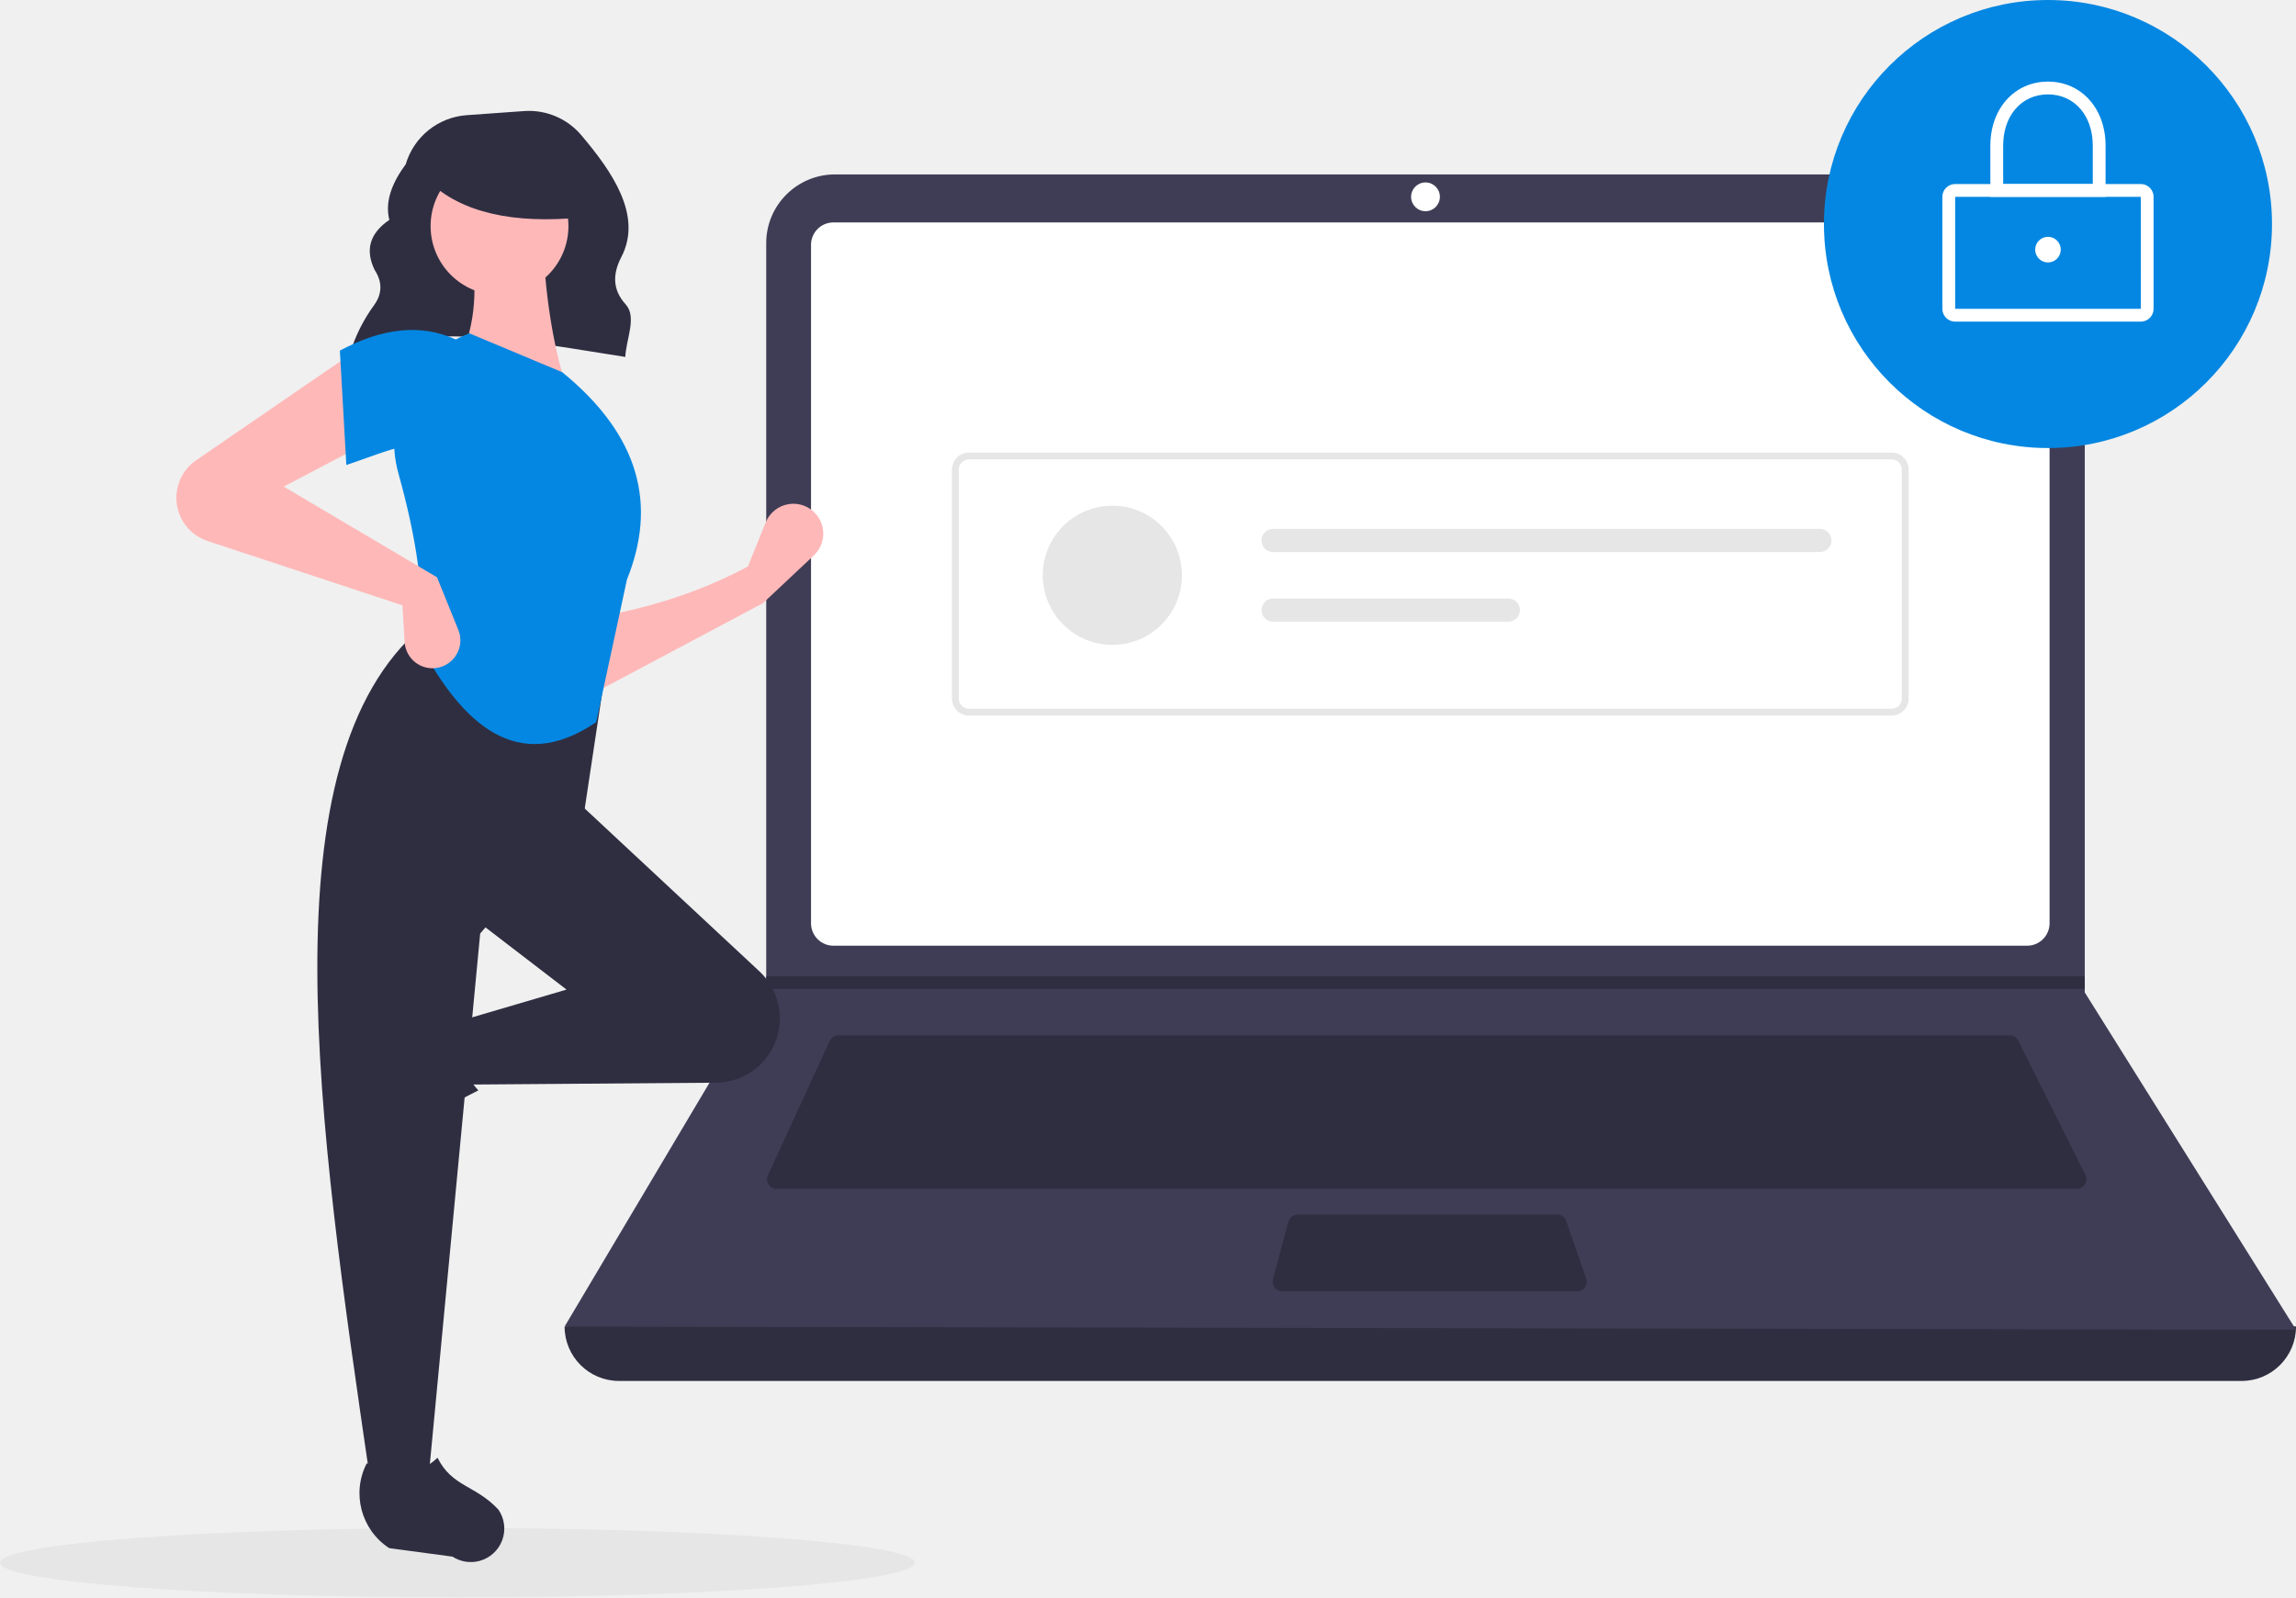
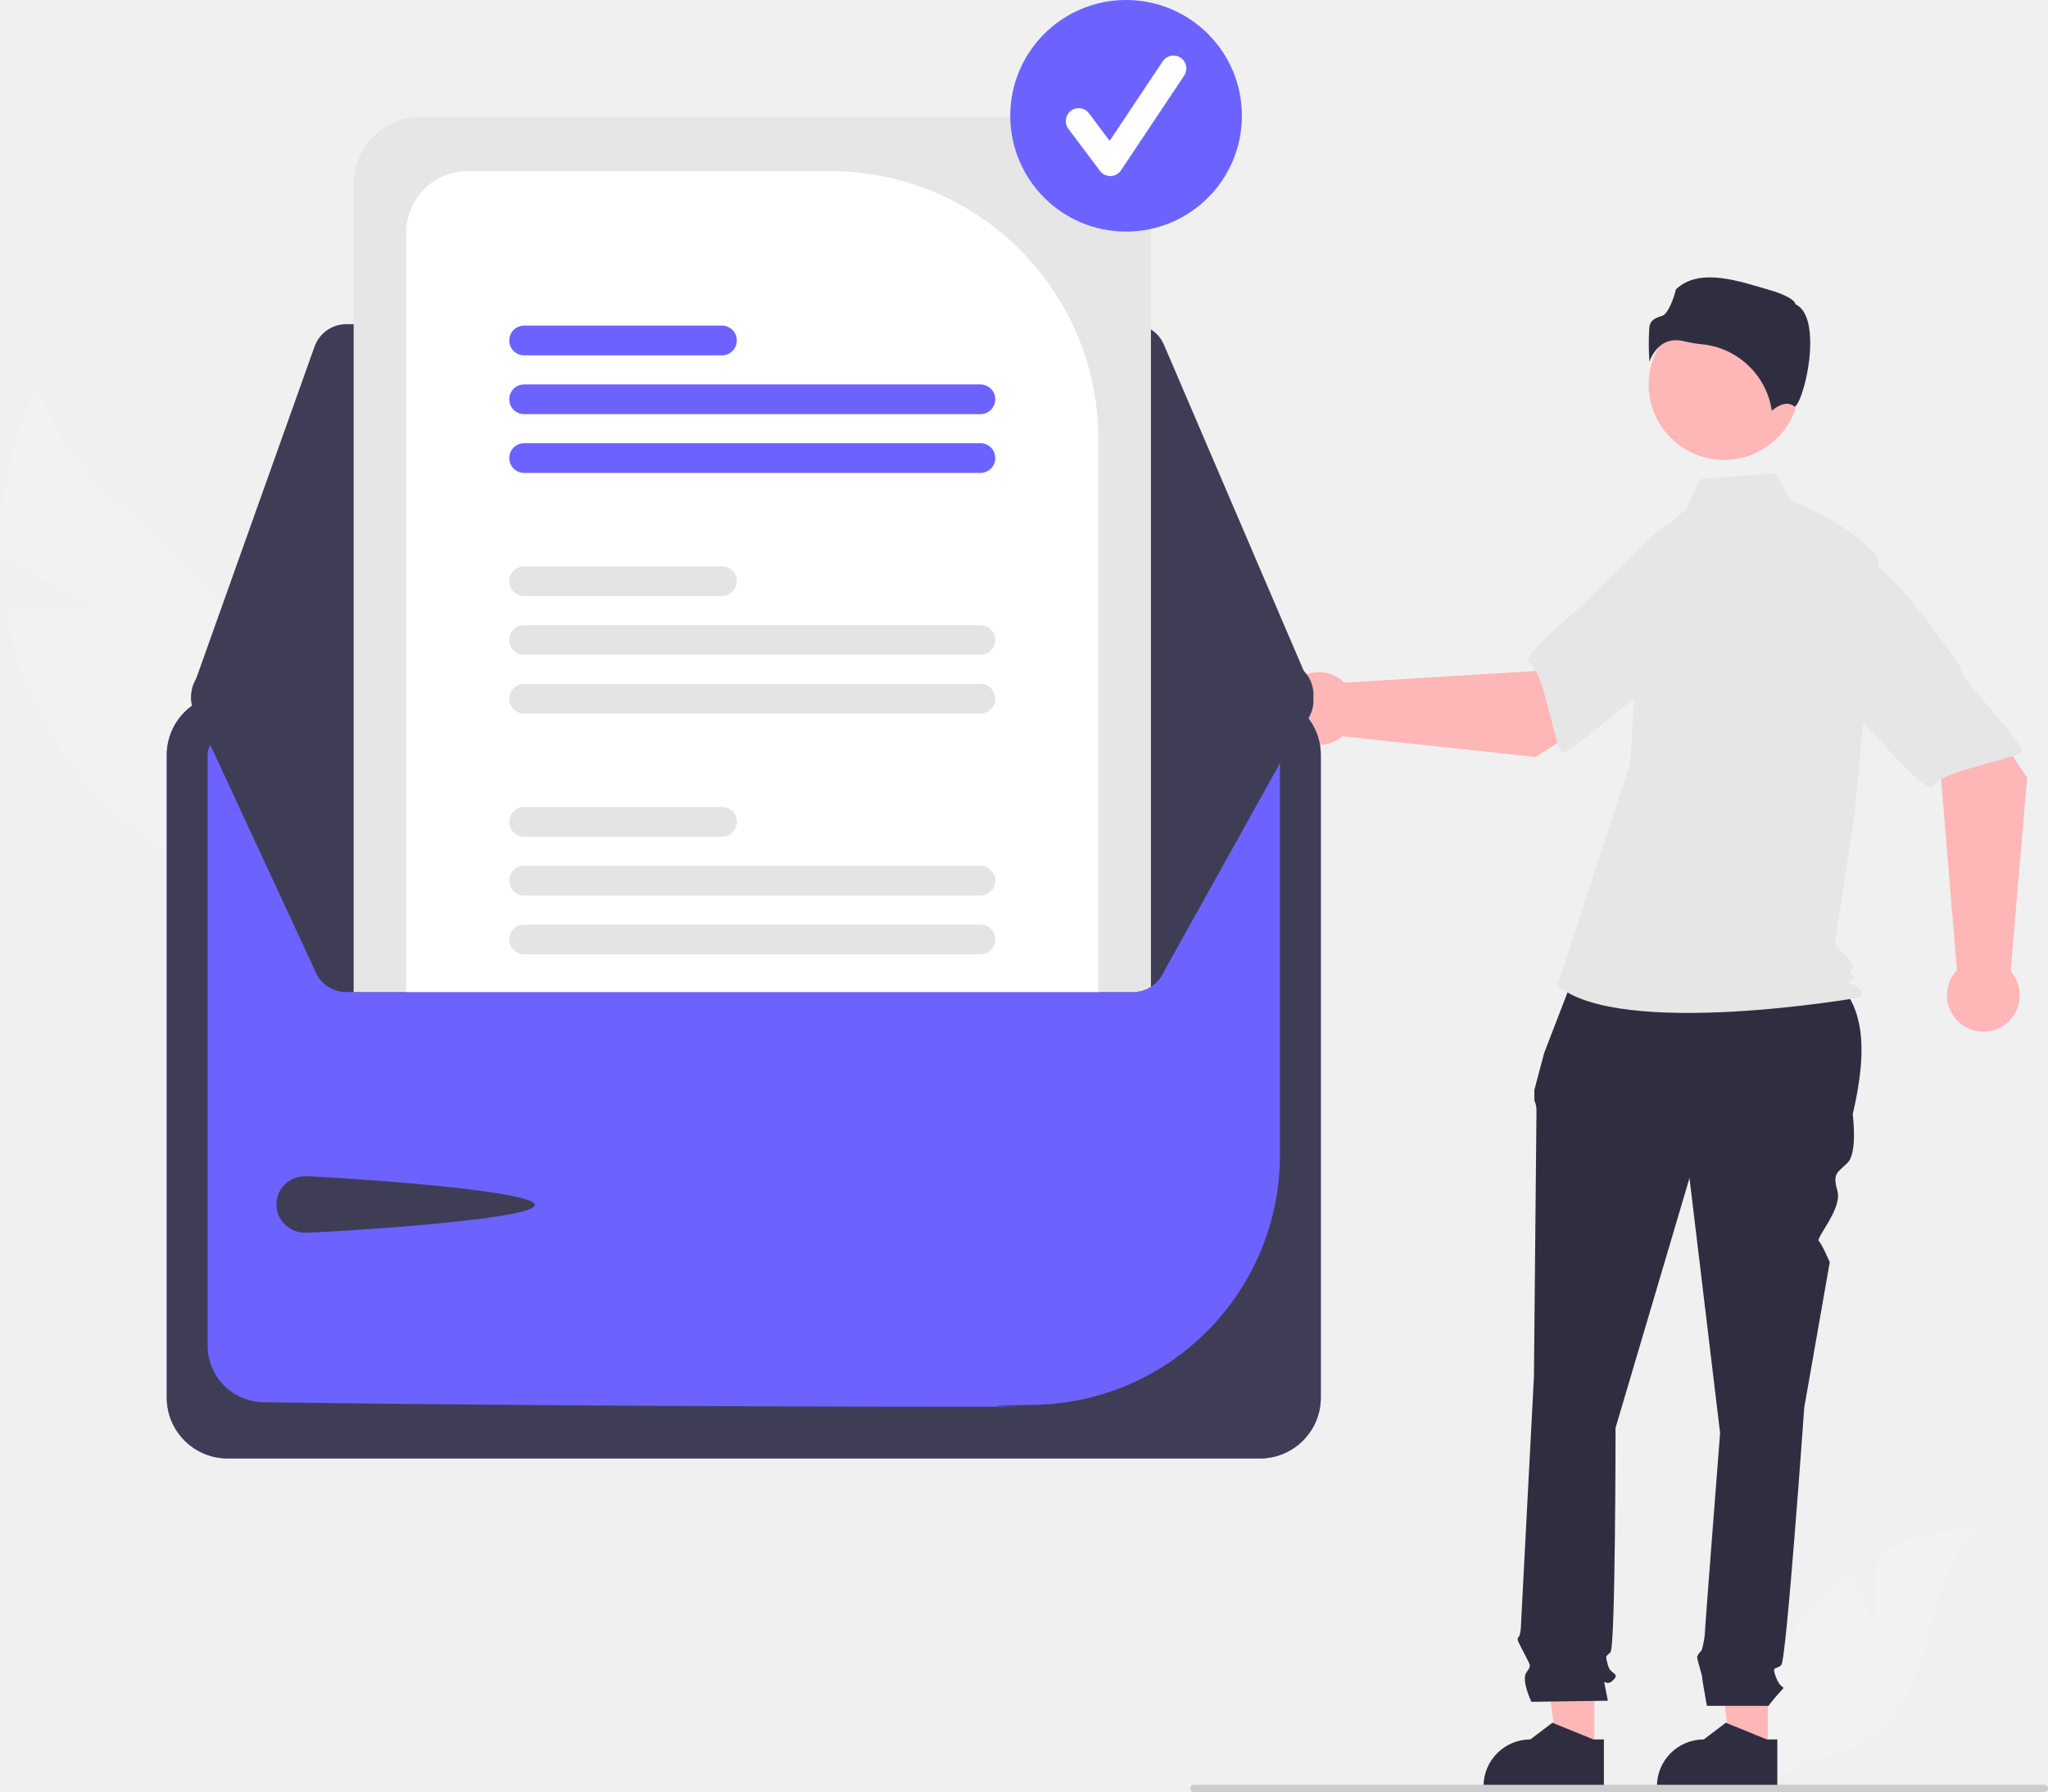
- <svg xmlns="http://www.w3.org/2000/svg" data-name="Layer 1" width="793" height="551.732" viewBox="0 0 793 551.732">
-   <ellipse cx="158" cy="539.732" rx="158" ry="12" fill="#e6e6e6" />
-   <path d="M324.272,296.554c27.497-11.695,61.744-4.285,95.191.858.311-6.228,4.084-13.808.132-18.153-4.801-5.279-4.359-10.825-1.47-16.404,7.388-14.265-3.197-29.444-13.884-42.065a23.669,23.669,0,0,0-19.755-8.292l-19.797,1.414A23.709,23.709,0,0,0,343.635,230.859v0c-4.727,6.429-7.257,12.841-5.664,19.219-7.081,4.839-8.27,10.68-5.089,17.264,2.698,4.146,2.669,8.182-.123,12.106a55.891,55.891,0,0,0-8.31,16.506Z" transform="translate(-203.5 -174.1342)" fill="#2f2e41" />
-   <path d="M977.709,651.097H417.291A18.791,18.791,0,0,1,398.5,632.306h0q304.727-35.415,598,0h0A18.791,18.791,0,0,1,977.709,651.097Z" transform="translate(-203.5 -174.1342)" fill="#2f2e41" />
-   <path d="M996.5,633.412l-598-1.105,69.306-116.616.332-.553V258.131a23.752,23.752,0,0,1,23.754-23.754H899.792a23.752,23.752,0,0,1,23.754,23.754V516.906Z" transform="translate(-203.5 -174.1342)" fill="#3f3d56" />
-   <path d="M491.35,250.957a7.746,7.746,0,0,0-7.738,7.738V493.031a7.747,7.747,0,0,0,7.738,7.738H903.65a7.747,7.747,0,0,0,7.738-7.738V258.694a7.747,7.747,0,0,0-7.738-7.738Z" transform="translate(-203.5 -174.1342)" fill="#fff" />
-   <path d="M493.078,531.718a3.325,3.325,0,0,0-3.013,1.93l-21.355,46.425a3.316,3.316,0,0,0,3.012,4.702H920.814a3.316,3.316,0,0,0,2.965-4.799L900.567,533.551a3.299,3.299,0,0,0-2.965-1.833Z" transform="translate(-203.5 -174.1342)" fill="#2f2e41" />
-   <circle cx="492.342" cy="67.98" r="4.974" fill="#fff" />
-   <path d="M651.7,593.619a3.321,3.321,0,0,0-3.202,2.454l-5.357,19.896a3.316,3.316,0,0,0,3.202,4.179h101.874a3.315,3.315,0,0,0,3.133-4.401l-6.887-19.896a3.318,3.318,0,0,0-3.134-2.231Z" transform="translate(-203.5 -174.1342)" fill="#2f2e41" />
-   <polygon points="720.046 337.135 720.046 341.556 264.306 341.556 264.649 341.004 264.649 337.135 720.046 337.135" fill="#2f2e41" />
-   <circle cx="707.335" cy="77.375" r="77.375" fill="#0487e2" />
-   <path d="M942.89,285.223H878.779a4.426,4.426,0,0,1-4.421-4.421V242.114a4.426,4.426,0,0,1,4.421-4.421H942.89a4.426,4.426,0,0,1,4.421,4.421v38.688A4.426,4.426,0,0,1,942.89,285.223Zm-64.111-43.109v38.688h64.114L942.89,242.114Z" transform="translate(-203.5 -174.1342)" fill="#fff" />
-   <path d="M930.731,242.114h-39.793V224.428c0-12.81,8.368-22.107,19.896-22.107s19.896,9.297,19.896,22.107Zm-35.372-4.421h30.95V224.428c0-10.413-6.363-17.686-15.475-17.686s-15.475,7.273-15.475,17.686Z" transform="translate(-203.5 -174.1342)" fill="#fff" />
-   <circle cx="707.335" cy="86.218" r="4.421" fill="#fff" />
-   <path d="M856.82,421.284H538.18a5.908,5.908,0,0,1-5.901-5.901V336.342a5.908,5.908,0,0,1,5.901-5.901H856.82a5.908,5.908,0,0,1,5.901,5.901V415.383A5.908,5.908,0,0,1,856.82,421.284Zm-318.64-88.482a3.544,3.544,0,0,0-3.54,3.54V415.383a3.544,3.544,0,0,0,3.54,3.54H856.82a3.544,3.544,0,0,0,3.54-3.54V336.342a3.544,3.544,0,0,0-3.54-3.54Z" transform="translate(-203.5 -174.1342)" fill="#e6e6e6" />
-   <circle cx="384.19" cy="198.695" r="24.036" fill="#e6e6e6" />
-   <path d="M643.203,356.805a4.006,4.006,0,1,0,0,8.012H832.061a4.006,4.006,0,0,0,0-8.012Z" transform="translate(-203.5 -174.1342)" fill="#e6e6e6" />
-   <path d="M643.203,380.842a4.006,4.006,0,1,0,0,8.012H724.469a4.006,4.006,0,1,0,0-8.012Z" transform="translate(-203.5 -174.1342)" fill="#e6e6e6" />
-   <path d="M467.022,382.462,408.119,413.778l-.746-26.096c19.226-3.209,37.517-8.797,54.429-17.895l6.16-15.22a10.318,10.318,0,0,1,17.536-2.678l0,0a10.318,10.318,0,0,1-.908,14.069Z" transform="translate(-203.5 -174.1342)" fill="#ffb8b8" />
-   <path d="M323.098,563.267v0a11.574,11.574,0,0,1,1.469-9.363l12.939-19.858a22.612,22.612,0,0,1,29.335-7.739h0c-5.438,9.256-4.68,17.377,1.878,24.434a117.631,117.631,0,0,0-27.936,19.045A11.574,11.574,0,0,1,323.098,563.267Z" transform="translate(-203.5 -174.1342)" fill="#2f2e41" />
-   <path d="M469.705,537.303l0,0a22.203,22.203,0,0,1-18.871,10.779l-85.96.651-3.728-21.623,38.026-11.184-32.061-24.605L402.154,450.313l63.65,59.324A22.203,22.203,0,0,1,469.705,537.303Z" transform="translate(-203.5 -174.1342)" fill="#2f2e41" />
-   <path d="M351.453,685.179H331.321c-18.075-123.898-36.474-248.142,17.895-294.515l64.122,10.439L405.136,455.532l-35.789,41.008Z" transform="translate(-203.5 -174.1342)" fill="#2f2e41" />
-   <path d="M369.149,713.246h0a11.574,11.574,0,0,1-9.363-1.469l-21.859-2.938a22.612,22.612,0,0,1-7.741-29.335v0c9.257,5.437,17.377,4.679,24.434-1.879,4.986,10.067,13.201,9.453,21.047,17.935A11.574,11.574,0,0,1,369.149,713.246Z" transform="translate(-203.5 -174.1342)" fill="#2f2e41" />
-   <path d="M399.172,307.902l-37.28-8.947c6.192-12.674,6.702-26.776,3.728-41.754l25.351-.746C391.764,275.08,394.167,292.481,399.172,307.902Z" transform="translate(-203.5 -174.1342)" fill="#ffb8b8" />
-   <path d="M409.418,423.552c-27.139,18.493-46.314.633-60.947-26.923,2.033-16.862-1.259-37.041-7.357-58.966a40.138,40.138,0,0,1,24.506-48.401h0l32.061,13.421c27.224,22.19,32.582,46.227,22.368,71.578Z" transform="translate(-203.5 -174.1342)" fill="#0487e2" />
-   <path d="M331.321,326.542,301.497,342.2l52.938,31.316,7.366,18.17a9.637,9.637,0,0,1-5.789,12.731h0a9.637,9.637,0,0,1-12.762-8.544l-.745-12.663-67.284-22.204a15.733,15.733,0,0,1-9.873-9.611v0a15.733,15.733,0,0,1,5.903-18.303l54.105-37.118Z" transform="translate(-203.5 -174.1342)" fill="#ffb8b8" />
-   <path d="M361.146,329.524c-12.439-5.451-23.749.47-38.026,5.219l-2.237-39.517c14.176-7.556,27.692-9.593,40.263-3.728Z" transform="translate(-203.5 -174.1342)" fill="#0487e2" />
-   <circle cx="172.525" cy="78.093" r="23.802" fill="#ffb8b8" />
-   <path d="M404.5,249.224c-23.566,2.308-41.523-1.546-53-12.52v-8.838h51Z" transform="translate(-203.5 -174.1342)" fill="#2f2e41" />
+ <svg xmlns="http://www.w3.org/2000/svg" data-name="Layer 1" width="674.818" height="590.599" viewBox="0 0 674.818 590.599">
+   <path d="M295.152,355.959l-32.538-18.327a120.491,120.491,0,0,1,12.684-56.569c7.502,34.049,46.981,50.248,65.197,79.977a72.476,72.476,0,0,1,5.884,62.544l2.14,26.399a121.447,121.447,0,0,1-76.249-67.278,117.31,117.31,0,0,1-8.138-28.282C279.302,356.037,295.152,355.959,295.152,355.959Z" transform="translate(-262.5909 -154.7007)" fill="#f2f2f2" />
+   <path d="M880.078,689.371l.998-22.434a72.455,72.455,0,0,1,33.796-8.555c-16.231,13.27-14.203,38.851-25.208,56.697a43.582,43.582,0,0,1-31.959,20.14l-13.583,8.316A73.03,73.03,0,0,1,859.514,684.356a70.543,70.543,0,0,1,12.964-12.046C875.732,680.888,880.078,689.371,880.078,689.371Z" transform="translate(-262.5909 -154.7007)" fill="#f2f2f2" />
+   <polygon points="582.489 577.289 570.189 577.288 564.338 529.848 582.491 529.849 582.489 577.289" fill="#ffb6b6" />
+   <path d="M848.216,743.912l-39.658-.001v-.502a15.437,15.437,0,0,1,15.436-15.436h.001l7.244-5.496,13.516,5.497,3.462 0Z" transform="translate(-262.5909 -154.7007)" fill="#2f2e41" />
+   <polygon points="525.348 577.289 513.049 577.288 507.198 529.848 525.351 529.849 525.348 577.289" fill="#ffb6b6" />
+   <path d="M791.076,743.912l-39.658-.001v-.502a15.437,15.437,0,0,1,15.436-15.436h.001l7.244-5.496,13.516,5.497,3.462 0Z" transform="translate(-262.5909 -154.7007)" fill="#2f2e41" />
+   <path d="M782.615,472.631l80,2c15.194,8.252,15.424,26.114,10.446,47.32,0,0,1.681,12.604-1.681,15.966s-5.042,3.361-3.361,9.243-7.199,15.489-6.12,16.568,3.599,6.961,3.599,6.961l-8.403,47.897s-5.882,83.19-7.563,84.87-3.361,0-1.681,4.201,3.361,2.521,1.681,4.201a61.888,61.888,0,0,0-4.201,5.042h-20.316s-1.532-8.403-1.532-9.243-1.681-5.882-1.681-6.722,1.485-2.326,1.485-2.326a27.645,27.645,0,0,0,1.035-5.237c0-1.681,5.042-66.384,5.042-66.384l-10.084-84.03-24.369,82.349s0,72.266-1.681,73.946-1.681.84-.84,4.201,4.201,2.521,1.681,5.042-3.361-1.681-2.521,2.521l.84,4.202-25.209.361s-3.361-7.083-1.681-9.604,1.58-1.833-.471-5.958-2.891-4.966-2.05-5.806.84-5.31.84-5.31l4.201-80.401s.84-84.87.84-87.391a8.382,8.382,0,0,0-.698-3.78v-3.422l3.219-12.125Z" transform="translate(-262.5909 -154.7007)" fill="#2f2e41" />
+   <circle cx="568.082" cy="126.726" r="24.856" fill="#ffb6b6" />
+   <path d="M818.244,322.712c-5.355,3.184-8.558,9.033-10.397,14.985a142.008,142.008,0,0,0-6.102,33.929l-1.942,34.475-24.055,73.408c20.847,17.64,99.209,4.009,99.209,4.009s2.405-.802,0-3.207-4.747-.274-2.342-2.68.747.274-.055-2.131,0-.802.802-1.604-6.207-8.018-6.207-8.018L873.57,423.741l8.018-84.993c-9.622-12.027-28.973-19.117-28.973-19.117l-5-9-25,2Z" transform="translate(-262.5909 -154.7007)" fill="#e6e6e6" />
+   <path d="M814.835,266.839a11.746,11.746,0,0,1,2.85.374,40.565,40.565,0,0,0,5.579.936,25.852,25.852,0,0,1,23.148,21.928c1.444-1.259,4.731-3.576,7.425-1.423h0c.041.034.065.052.16.007,1.789-.849,4.965-11.295,5.061-20.493.051-4.882-.718-11.116-4.666-13.09l-.208-.104-.055-.226c-.264-1.098-3.211-2.973-8.333-4.432-9.309-2.651-23.184-7.816-30.998-.215-.591,2.562-2.515,8.046-4.458,8.668-2.152.688-4.01,1.282-4.303,3.921a80.91,80.91,0,0,0,.053,11.279,11.519,11.519,0,0,1,4.092-5.749A8.111,8.111,0,0,1,814.835,266.839Z" transform="translate(-262.5909 -154.7007)" fill="#2f2e41" />
+   <path d="M768.57,404.182l40.603-26.003-20.451-27.185-20.194,24.84-62.919,3.859a11.991,11.991,0,1,0-.671,17.671Z" transform="translate(-262.5909 -154.7007)" fill="#ffb6b6" />
+   <path d="M846.858,341.883c2.357,14.262-42.146,41.495-42.146,41.495-.001-3.347-26.562,21.923-27.761,19.147-3.407-7.89-5.803-26.579-10.564-29.57-2.723-1.711,16.399-17.781,16.399-17.781s10.01-10.084,23.145-22.803a30.644,30.644,0,0,1,28.382-8.296S844.502,327.622,846.858,341.883Z" transform="translate(-262.5909 -154.7007)" fill="#e6e6e6" />
+   <path d="M930.548,411.008l-26.857-40.043-26.746,21.022,25.262,19.663,5.19,62.823a11.991,11.991,0,1,0,17.681.297Z" transform="translate(-262.5909 -154.7007)" fill="#ffb6b6" />
+   <path d="M866.605,334.056c14.209-2.658,42.378,41.258,42.378,41.258-3.347.072,22.481,26.092,19.731,27.349-7.816,3.574-26.45,6.365-29.34,11.188-1.653,2.759-18.124-16.019-18.124-16.019s-10.294-9.794-23.288-22.657a30.644,30.644,0,0,1-8.895-28.2S852.397,336.714,866.605,334.056Z" transform="translate(-262.5909 -154.7007)" fill="#e6e6e6" />
+   <path d="M937.409,744.109a1.186,1.186,0,0,1-1.19,1.19h-280.29a1.19,1.19,0,1,1,0-2.38h280.29A1.187,1.187,0,0,1,937.409,744.109Z" transform="translate(-262.5909 -154.7007)" fill="#ccc" />
+   <path d="M677.753,383.493H337.583a20.068,20.068,0,0,0-20.046,20.046V615.327a20.069,20.069,0,0,0,20.046,20.046H677.752a20.069,20.069,0,0,0,20.046-20.046V403.539A20.068,20.068,0,0,0,677.753,383.493Z" transform="translate(-262.5909 -154.7007)" fill="#6c63ff" />
+   <path d="M677.753,383.493H337.583a20.068,20.068,0,0,0-20.046,20.046V615.327a20.069,20.069,0,0,0,20.046,20.046H677.752a20.069,20.069,0,0,0,20.046-20.046V403.539A20.068,20.068,0,0,0,677.753,383.493Zm6.578,152.13A82.406,82.406,0,0,1,603.313,617.707c-34.516.449,19.098.625-22.532.625-95.193,0-194.452-.91-231.487-1.499A18.675,18.675,0,0,1,331.004,598.233V403.554a6.601,6.601,0,0,1,6.577-6.593H677.739a6.6,6.6,0,0,1,6.592,6.576Z" transform="translate(-262.5909 -154.7007)" fill="#3f3d56" />
+   <path d="M635.878,261.538H376.704a11.139,11.139,0,0,0-10.471,7.384l-40.028,112.3a11.117,11.117,0,0,0,10.455,14.849l347.595.617h.015a11.116,11.116,0,0,0,10.217-15.495l-.606.259.606-.259-48.393-112.917A11.103,11.103,0,0,0,635.878,261.538Z" transform="translate(-262.5909 -154.7007)" fill="#3f3d56" />
+   <path d="M695.389,383.631a11.146,11.146,0,0,1-.9,4.38l-48.39,86.92a11.147,11.147,0,0,1-10.22,6.73h-259.17a11.147,11.147,0,0,1-10.48-7.38l-40.02-86.3a11.109,11.109,0,0,1,6.74-14.2,10.937,10.937,0,0,1,3.71-.65l42.46-.08,17.33-.03,228.04-.4,17.34-.03,42.43-.08h.01A11.122,11.122,0,0,1,695.389,383.631Z" transform="translate(-262.5909 -154.7007)" fill="#3f3d56" />
+   <path d="M363.084,542.358c5.139,0,75.714,4.313,75.714,9.453s-70.575,9.159-75.714,9.159a9.306,9.306,0,1,1,0-18.611Z" transform="translate(-262.5909 -154.7007)" fill="#3f3d56" />
+   <path d="M619.739,193.221h-218.53a22.116,22.116,0,0,0-22.09,22.09v266.35h256.76a10.977,10.977,0,0,0,5.95-1.73v-264.62A22.116,22.116,0,0,0,619.739,193.221Z" transform="translate(-262.5909 -154.7007)" fill="#e6e6e6" />
+   <path d="M536.329,211.131h-119.76a20.14,20.14,0,0,0-20.12,20.11v250.42h228.04v-182.37A88.262,88.262,0,0,0,536.329,211.131Z" transform="translate(-262.5909 -154.7007)" fill="#fff" />
+   <path d="M585.639,459.421h-150.34a4.9,4.9,0,1,0,0,9.8h150.34a4.9,4.9,0,1,0,0-9.8Z" transform="translate(-262.5909 -154.7007)" fill="#e4e4e4" />
+   <path d="M585.639,440.041h-150.34a4.905,4.905,0,0,0,0,9.81h150.34a4.905,4.905,0,1,0,0-9.81Z" transform="translate(-262.5909 -154.7007)" fill="#e4e4e4" />
+   <path d="M500.468,420.671h-65.17a4.9,4.9,0,1,0,0,9.8h65.17a4.9,4.9,0,1,0,0-9.8Z" transform="translate(-262.5909 -154.7007)" fill="#e4e4e4" />
+   <path d="M585.639,380.091h-150.34a4.905,4.905,0,0,0,0,9.81h150.34a4.905,4.905,0,1,0,0-9.81Z" transform="translate(-262.5909 -154.7007)" fill="#e4e4e4" />
+   <path d="M585.639,360.721h-150.34a4.9,4.9,0,1,0,0,9.8h150.34a4.9,4.9,0,1,0,0-9.8Z" transform="translate(-262.5909 -154.7007)" fill="#e4e4e4" />
+   <path d="M500.468,341.341h-65.17a4.905,4.905,0,0,0,0,9.81h65.17a4.905,4.905,0,1,0,0-9.81Z" transform="translate(-262.5909 -154.7007)" fill="#e4e4e4" />
+   <path d="M585.639,300.761h-150.34a4.905,4.905,0,0,0,0,9.81h150.34a4.905,4.905,0,1,0,0-9.81Z" transform="translate(-262.5909 -154.7007)" fill="#6c63ff" />
+   <path d="M585.639,281.391h-150.34a4.905,4.905,0,0,0,0,9.81h150.34a4.905,4.905,0,1,0,0-9.81Z" transform="translate(-262.5909 -154.7007)" fill="#6c63ff" />
+   <path d="M500.468,262.011h-65.17a4.905,4.905,0,0,0,0,9.81h65.17a4.905,4.905,0,1,0,0-9.81Z" transform="translate(-262.5909 -154.7007)" fill="#6c63ff" />
+   <circle cx="371.045" cy="38.163" r="38.163" fill="#6c63ff" />
+   <path d="M628.429,212.725a4.244,4.244,0,0,1-3.396-1.698l-10.411-13.882a4.245,4.245,0,1,1,6.792-5.094l6.811,9.081,17.494-26.241a4.245,4.245,0,1,1,7.064,4.71L631.962,210.835a4.247,4.247,0,0,1-3.414,1.889C628.508,212.725,628.469,212.725,628.429,212.725Z" transform="translate(-262.5909 -154.7007)" fill="#fff" />
</svg>
